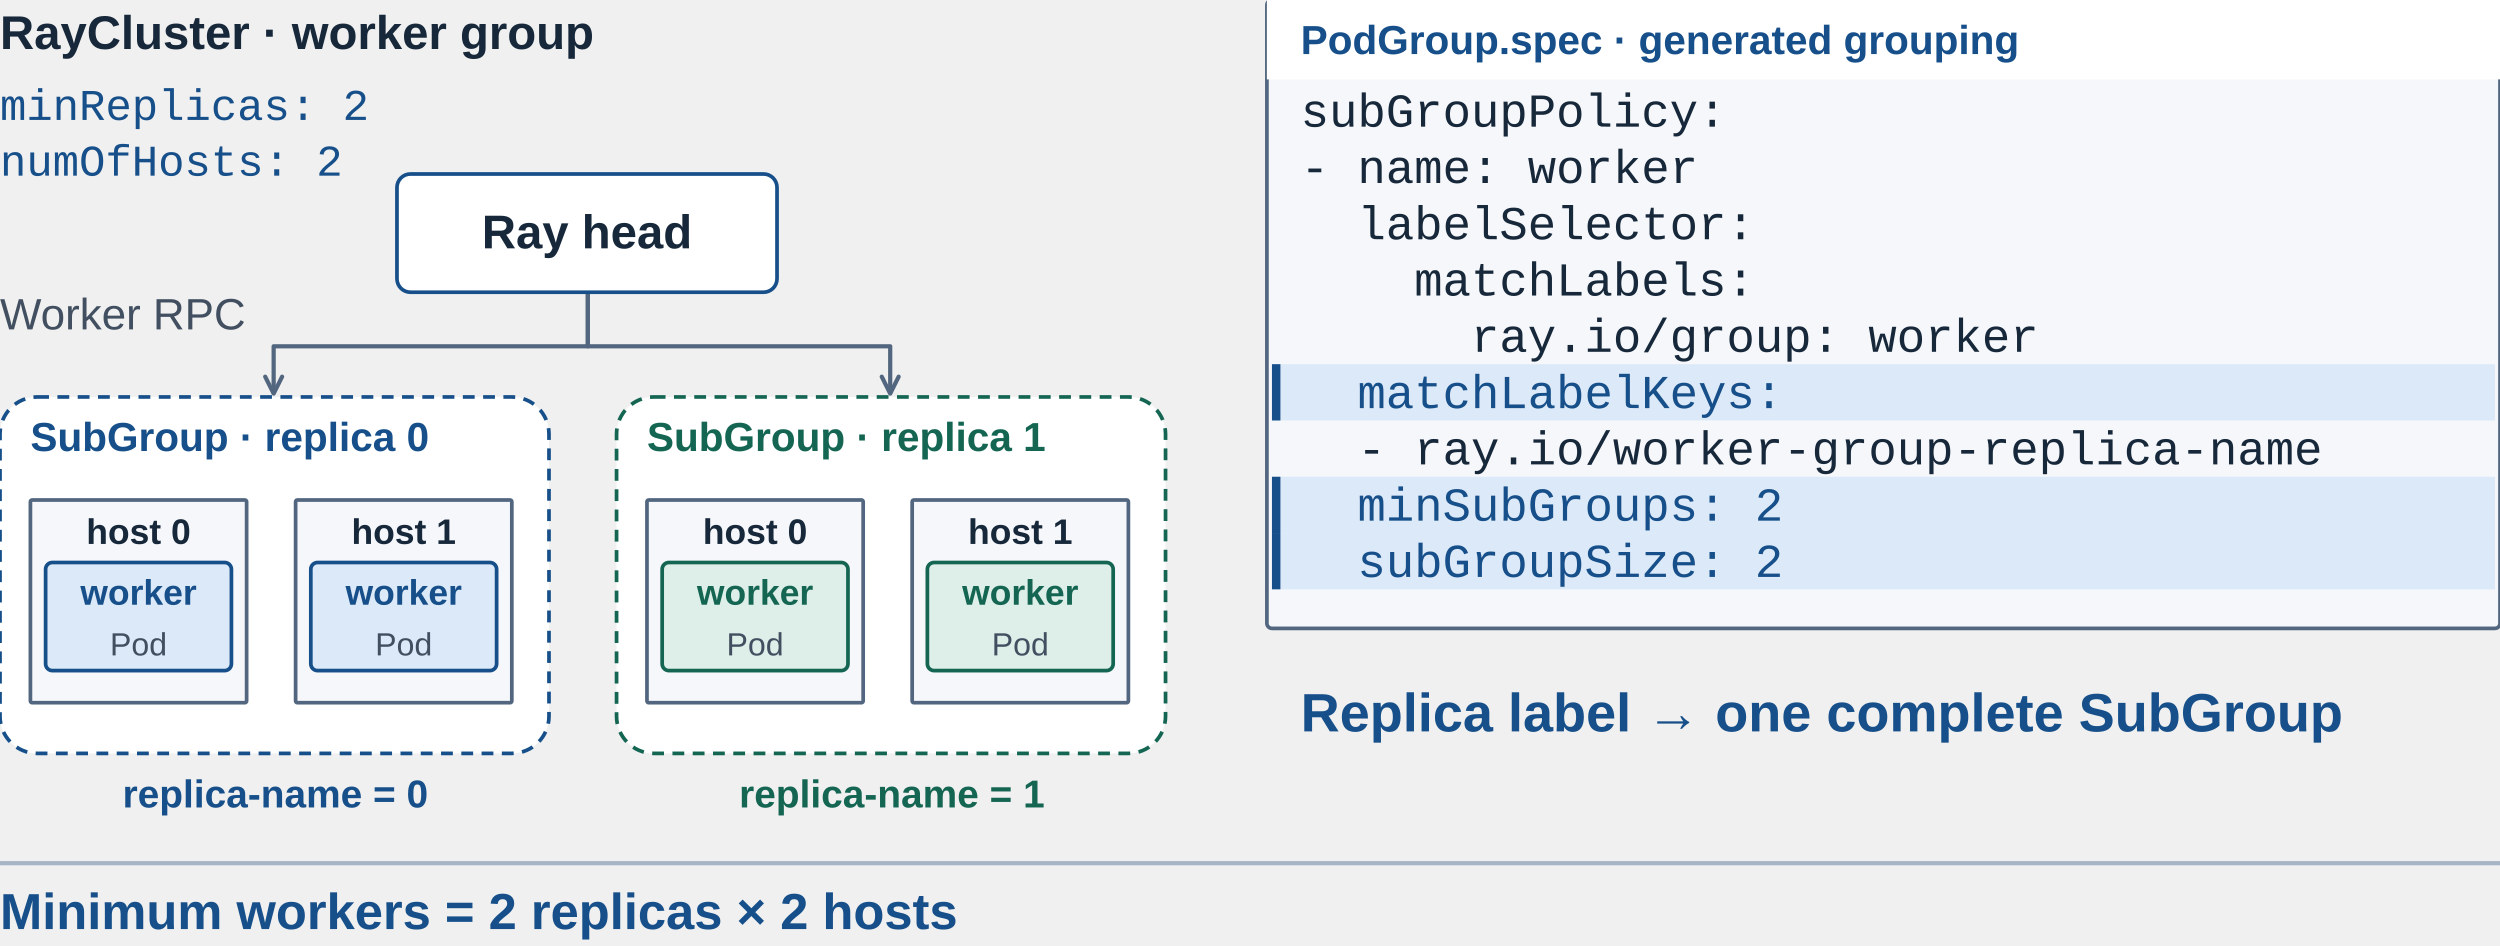
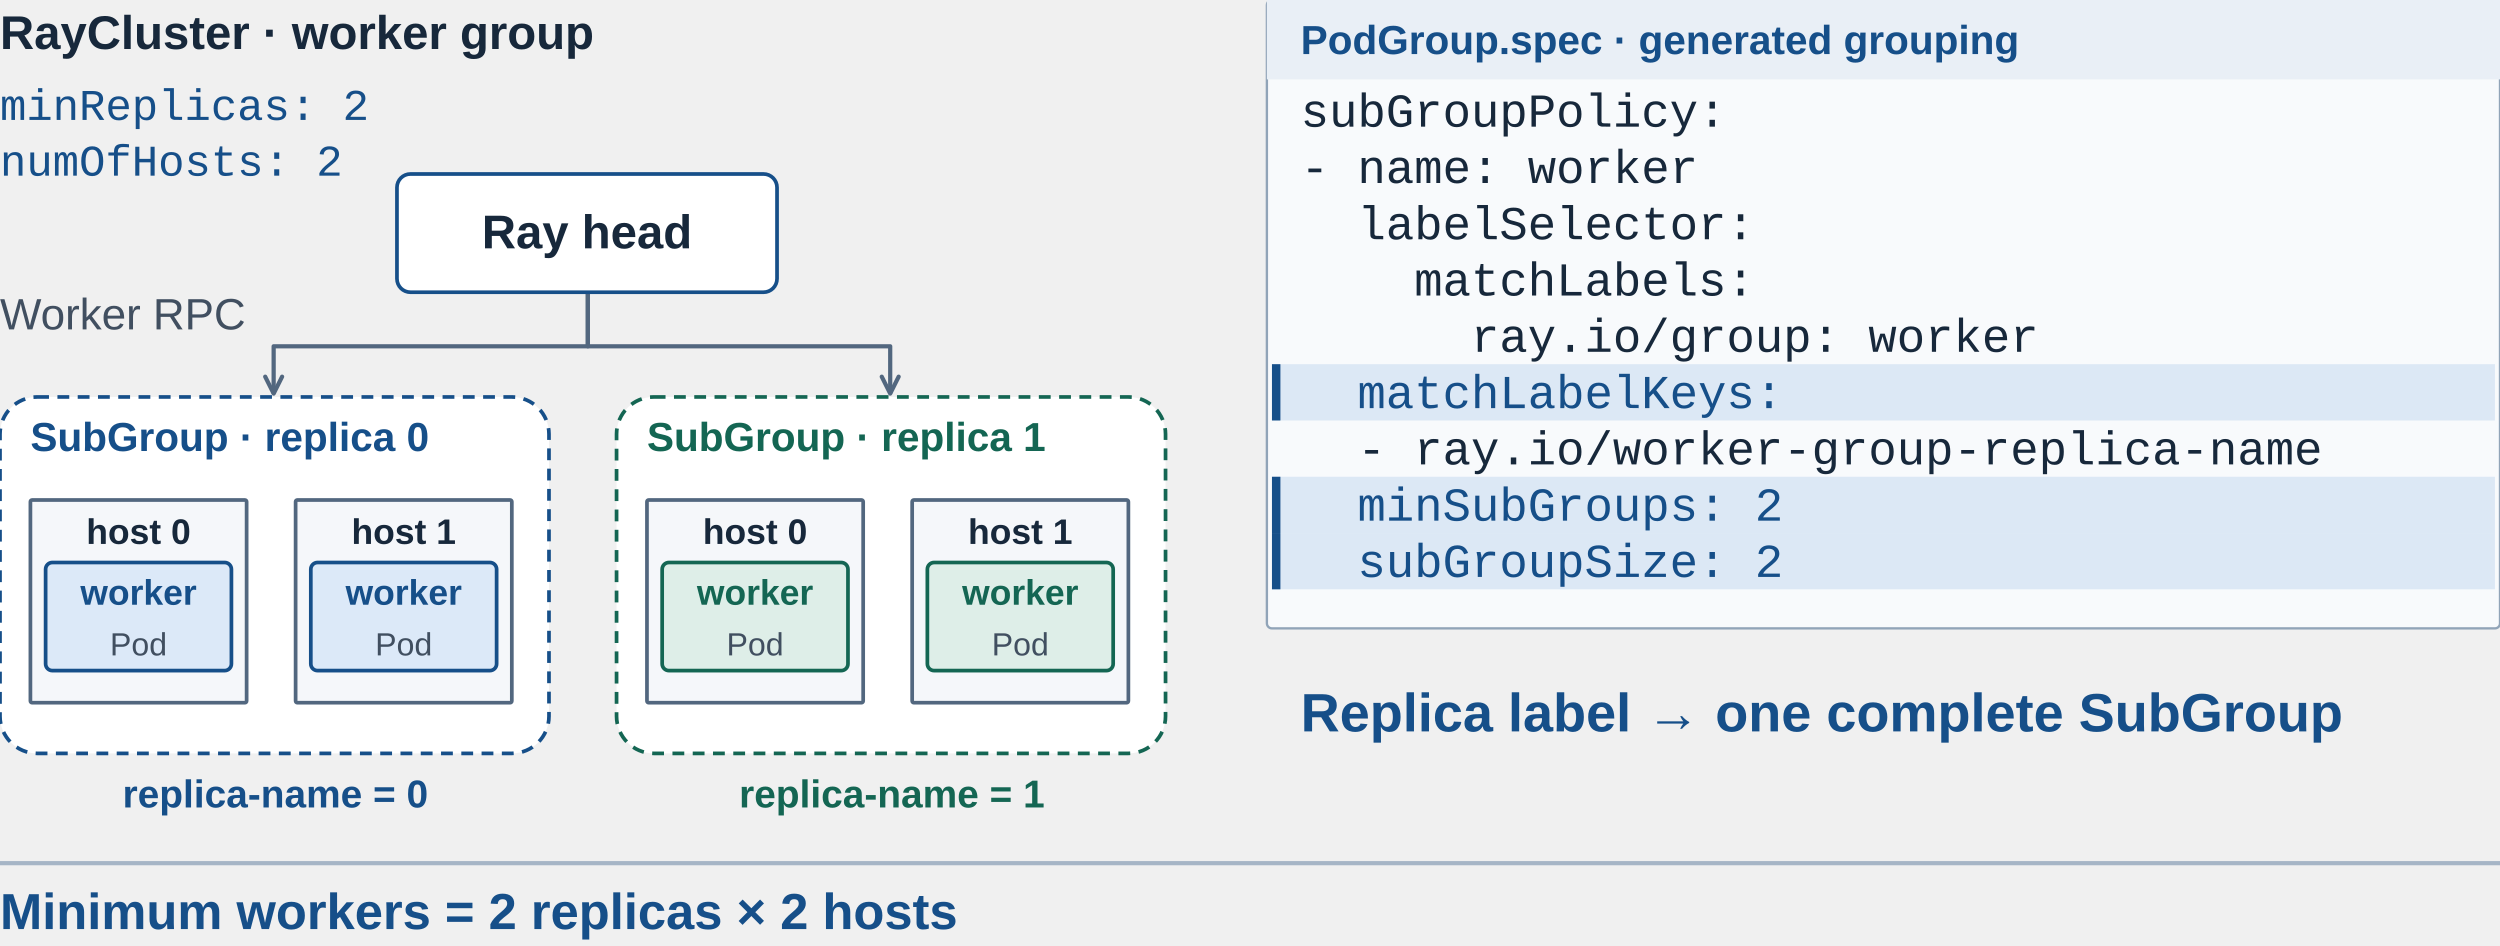
<svg xmlns="http://www.w3.org/2000/svg" width="1480" height="560" viewBox="0 0 1480 560">
  <defs>
    <marker id="arrow-146653" viewBox="0 0 12 12" refX="12" refY="6" markerWidth="12" markerHeight="12" markerUnits="userSpaceOnUse" orient="auto">
      <path d="M0 0 L12 6 L0 12 Z" fill="#146653" />
    </marker>
    <marker id="arrow-164f89" viewBox="0 0 12 12" refX="12" refY="6" markerWidth="12" markerHeight="12" markerUnits="userSpaceOnUse" orient="auto">
      <path d="M0 0 L12 6 L0 12 Z" fill="#164f89" />
    </marker>
    <marker id="arrow-17283b" viewBox="0 0 12 12" refX="12" refY="6" markerWidth="12" markerHeight="12" markerUnits="userSpaceOnUse" orient="auto">
      <path d="M0 0 L12 6 L0 12 Z" fill="#17283b" />
    </marker>
    <marker id="arrow-414f60" viewBox="0 0 12 12" refX="12" refY="6" markerWidth="12" markerHeight="12" markerUnits="userSpaceOnUse" orient="auto">
      <path d="M0 0 L12 6 L0 12 Z" fill="#414f60" />
    </marker>
    <marker id="arrow-52677f" viewBox="0 0 12 12" refX="12" refY="6" markerWidth="12" markerHeight="12" markerUnits="userSpaceOnUse" orient="auto">
      <path d="M0 0 L12 6 L0 12 Z" fill="#52677f" />
    </marker>
    <marker id="arrow-62448d" viewBox="0 0 12 12" refX="12" refY="6" markerWidth="12" markerHeight="12" markerUnits="userSpaceOnUse" orient="auto">
      <path d="M0 0 L12 6 L0 12 Z" fill="#62448d" />
    </marker>
    <marker id="arrow-8b621c" viewBox="0 0 12 12" refX="12" refY="6" markerWidth="12" markerHeight="12" markerUnits="userSpaceOnUse" orient="auto">
      <path d="M0 0 L12 6 L0 12 Z" fill="#8b621c" />
    </marker>
    <marker id="arrow-a6b5c6" viewBox="0 0 12 12" refX="12" refY="6" markerWidth="12" markerHeight="12" markerUnits="userSpaceOnUse" orient="auto">
      <path d="M0 0 L12 6 L0 12 Z" fill="#a6b5c6" />
    </marker>
    <marker id="arrow-c14421" viewBox="0 0 12 12" refX="12" refY="6" markerWidth="12" markerHeight="12" markerUnits="userSpaceOnUse" orient="auto">
      <path d="M0 0 L12 6 L0 12 Z" fill="#c14421" />
    </marker>
    <marker id="arrow-dce5ee" viewBox="0 0 12 12" refX="12" refY="6" markerWidth="12" markerHeight="12" markerUnits="userSpaceOnUse" orient="auto">
      <path d="M0 0 L12 6 L0 12 Z" fill="#dce5ee" />
    </marker>
    <marker id="arrow-dce9f8" viewBox="0 0 12 12" refX="12" refY="6" markerWidth="12" markerHeight="12" markerUnits="userSpaceOnUse" orient="auto">
      <path d="M0 0 L12 6 L0 12 Z" fill="#dce9f8" />
    </marker>
    <marker id="arrow-deeee8" viewBox="0 0 12 12" refX="12" refY="6" markerWidth="12" markerHeight="12" markerUnits="userSpaceOnUse" orient="auto">
      <path d="M0 0 L12 6 L0 12 Z" fill="#deeee8" />
    </marker>
    <marker id="arrow-eae3f3" viewBox="0 0 12 12" refX="12" refY="6" markerWidth="12" markerHeight="12" markerUnits="userSpaceOnUse" orient="auto">
      <path d="M0 0 L12 6 L0 12 Z" fill="#eae3f3" />
    </marker>
    <marker id="arrow-f2f5f9" viewBox="0 0 12 12" refX="12" refY="6" markerWidth="12" markerHeight="12" markerUnits="userSpaceOnUse" orient="auto">
      <path d="M0 0 L12 6 L0 12 Z" fill="#f2f5f9" />
    </marker>
    <marker id="arrow-fff5e2" viewBox="0 0 12 12" refX="12" refY="6" markerWidth="12" markerHeight="12" markerUnits="userSpaceOnUse" orient="auto">
      <path d="M0 0 L12 6 L0 12 Z" fill="#fff5e2" />
    </marker>
    <marker id="arrow-ffffff" viewBox="0 0 12 12" refX="12" refY="6" markerWidth="12" markerHeight="12" markerUnits="userSpaceOnUse" orient="auto">
      <path d="M0 0 L12 6 L0 12 Z" fill="#ffffff" />
    </marker>
  </defs>
  <rect x="0" y="235" width="325" height="211" rx="22" fill="#ffffff" stroke="#164f89" stroke-width="2.2" stroke-dasharray="7 5" />
  <rect x="365" y="235" width="325" height="211" rx="22" fill="#ffffff" stroke="#146653" stroke-width="2.2" stroke-dasharray="7 5" />
  <path d="M348,173 L348,205 L162,205 L162,233" fill="none" stroke="#52677f" stroke-width="2.5" stroke-linejoin="round" />
  <path d="M157.0,223.0 L162,233 L167.0,223.0" fill="none" stroke="#52677f" stroke-width="2.5" stroke-linecap="round" stroke-linejoin="round" />
  <path d="M348,173 L348,205 L527,205 L527,233" fill="none" stroke="#52677f" stroke-width="2.5" stroke-linejoin="round" />
  <path d="M522.0,223.0 L527,233 L532.0,223.0" fill="none" stroke="#52677f" stroke-width="2.5" stroke-linecap="round" stroke-linejoin="round" />
  <path d="M750,47 L1480,47" fill="none" stroke="#164f89" stroke-width="2.5" stroke-linejoin="round" />
  <path d="M0,511 L1480,511" fill="none" stroke="#a6b5c6" stroke-width="2.5" stroke-linejoin="round" />
  <text x="0" y="29" font-family="Liberation Sans, Arial, sans-serif" font-size="28" font-weight="700" fill="#17283b" text-anchor="start">
    <tspan x="0" dy="0">RayCluster · worker group</tspan>
  </text>
  <text x="0" y="71" xml:space="preserve" font-family="Liberation Mono" font-size="26" font-weight="400" fill="#164f89">minReplicas: 2</text>
  <text x="0" y="104" xml:space="preserve" font-family="Liberation Mono" font-size="26" font-weight="400" fill="#164f89">numOfHosts: 2</text>
  <rect x="235" y="103" width="225" height="70" rx="8" fill="#ffffff" stroke="#164f89" stroke-width="2.2" />
  <text x="347.5" y="147" font-family="Liberation Sans, Arial, sans-serif" font-size="28" font-weight="700" fill="#17283b" text-anchor="middle">Ray head</text>
  <text x="18" y="267" font-family="Liberation Sans, Arial, sans-serif" font-size="24" font-weight="700" fill="#164f89" text-anchor="start">
    <tspan x="18" dy="0">SubGroup · replica 0</tspan>
  </text>
  <rect x="18" y="296" width="128" height="120" rx="1" fill="#f5f7fa" stroke="#52677f" stroke-width="2.2" />
  <text x="82.0" y="322" font-family="Liberation Sans, Arial, sans-serif" font-size="21" font-weight="700" fill="#17283b" text-anchor="middle">
    <tspan x="82.0" dy="0">host 0</tspan>
  </text>
  <rect x="27" y="333.0" width="110" height="64.0" rx="4" fill="#dce9f8" stroke="#164f89" stroke-width="2.2" />
  <text x="82.0" y="358.0" font-family="Liberation Sans, Arial, sans-serif" font-size="21" font-weight="700" fill="#164f89" text-anchor="middle">
    <tspan x="82.0" dy="0">worker</tspan>
  </text>
  <text x="82.0" y="388.0" font-family="Liberation Sans, Arial, sans-serif" font-size="19" font-weight="400" fill="#414f60" text-anchor="middle">
    <tspan x="82.0" dy="0">Pod</tspan>
  </text>
  <rect x="175" y="296" width="128" height="120" rx="1" fill="#f5f7fa" stroke="#52677f" stroke-width="2.2" />
  <text x="239.0" y="322" font-family="Liberation Sans, Arial, sans-serif" font-size="21" font-weight="700" fill="#17283b" text-anchor="middle">
    <tspan x="239.0" dy="0">host 1</tspan>
  </text>
  <rect x="184" y="333.0" width="110" height="64.0" rx="4" fill="#dce9f8" stroke="#164f89" stroke-width="2.2" />
  <text x="239.0" y="358.0" font-family="Liberation Sans, Arial, sans-serif" font-size="21" font-weight="700" fill="#164f89" text-anchor="middle">
    <tspan x="239.0" dy="0">worker</tspan>
  </text>
  <text x="239.0" y="388.0" font-family="Liberation Sans, Arial, sans-serif" font-size="19" font-weight="400" fill="#414f60" text-anchor="middle">
    <tspan x="239.0" dy="0">Pod</tspan>
  </text>
  <text x="163" y="478" font-family="Liberation Sans, Arial, sans-serif" font-size="23" font-weight="700" fill="#164f89" text-anchor="middle">
    <tspan x="163" dy="0">replica-name = 0</tspan>
  </text>
  <text x="383" y="267" font-family="Liberation Sans, Arial, sans-serif" font-size="24" font-weight="700" fill="#146653" text-anchor="start">
    <tspan x="383" dy="0">SubGroup · replica 1</tspan>
  </text>
  <rect x="383" y="296" width="128" height="120" rx="1" fill="#f5f7fa" stroke="#52677f" stroke-width="2.2" />
  <text x="447.0" y="322" font-family="Liberation Sans, Arial, sans-serif" font-size="21" font-weight="700" fill="#17283b" text-anchor="middle">
    <tspan x="447.0" dy="0">host 0</tspan>
  </text>
  <rect x="392" y="333.0" width="110" height="64.0" rx="4" fill="#deeee8" stroke="#146653" stroke-width="2.2" />
  <text x="447.0" y="358.0" font-family="Liberation Sans, Arial, sans-serif" font-size="21" font-weight="700" fill="#146653" text-anchor="middle">
    <tspan x="447.0" dy="0">worker</tspan>
  </text>
  <text x="447.0" y="388.0" font-family="Liberation Sans, Arial, sans-serif" font-size="19" font-weight="400" fill="#414f60" text-anchor="middle">
    <tspan x="447.0" dy="0">Pod</tspan>
  </text>
  <rect x="540" y="296" width="128" height="120" rx="1" fill="#f5f7fa" stroke="#52677f" stroke-width="2.2" />
  <text x="604.0" y="322" font-family="Liberation Sans, Arial, sans-serif" font-size="21" font-weight="700" fill="#17283b" text-anchor="middle">
    <tspan x="604.0" dy="0">host 1</tspan>
  </text>
  <rect x="549" y="333.0" width="110" height="64.0" rx="4" fill="#deeee8" stroke="#146653" stroke-width="2.2" />
  <text x="604.0" y="358.0" font-family="Liberation Sans, Arial, sans-serif" font-size="21" font-weight="700" fill="#146653" text-anchor="middle">
    <tspan x="604.0" dy="0">worker</tspan>
  </text>
  <text x="604.0" y="388.0" font-family="Liberation Sans, Arial, sans-serif" font-size="19" font-weight="400" fill="#414f60" text-anchor="middle">
    <tspan x="604.0" dy="0">Pod</tspan>
  </text>
  <text x="528" y="478" font-family="Liberation Sans, Arial, sans-serif" font-size="23" font-weight="700" fill="#146653" text-anchor="middle">
    <tspan x="528" dy="0">replica-name = 1</tspan>
  </text>
  <text x="0" y="195" font-family="Liberation Sans, Arial, sans-serif" font-size="26" font-weight="400" fill="#414f60" text-anchor="start">Worker RPC</text>
-   <rect x="750" y="0" width="730" height="372" rx="3" fill="#f5f7fa" stroke="#52677f" stroke-width="2.2" />
-   <rect x="750" y="0" width="730" height="47" rx="0" fill="#ffffff" stroke="none" stroke-width="2.2" />
+   <rect x="750" y="0" width="730" height="372" rx="3" fill="#f8fafc" stroke="#91a4b8" stroke-width="1.4" />
+   <rect x="750" y="0" width="730" height="47" rx="0" fill="#e9eff6" stroke="none" stroke-width="2.2" />
  <text x="770" y="32" font-family="Liberation Sans, Arial, sans-serif" font-size="24" font-weight="700" fill="#164f89" text-anchor="start">
    <tspan x="770" dy="0">PodGroup.spec · generated grouping</tspan>
  </text>
  <text x="770" y="75.0" xml:space="preserve" font-family="Liberation Mono" font-size="28" font-weight="400" fill="#17283b">subGroupPolicy:</text>
  <text x="770" y="108.32" xml:space="preserve" font-family="Liberation Mono" font-size="28" font-weight="400" fill="#17283b">- name: worker</text>
  <text x="770" y="141.64" xml:space="preserve" font-family="Liberation Mono" font-size="28" font-weight="400" fill="#17283b">  labelSelector:</text>
  <text x="770" y="174.96" xml:space="preserve" font-family="Liberation Mono" font-size="28" font-weight="400" fill="#17283b">    matchLabels:</text>
  <text x="770" y="208.28" xml:space="preserve" font-family="Liberation Mono" font-size="28" font-weight="400" fill="#17283b">      ray.io/group: worker</text>
-   <rect x="753" y="215.6" width="724" height="33.32" rx="0" fill="#dce9f8" stroke="none" stroke-width="2.2" />
+   <rect x="753" y="215.6" width="724" height="33.32" rx="0" fill="#dce8f5" stroke="none" stroke-width="2.2" />
  <rect x="753" y="215.6" width="5" height="33.32" rx="0" fill="#164f89" stroke="none" stroke-width="2.2" />
  <text x="770" y="241.6" xml:space="preserve" font-family="Liberation Mono" font-size="28" font-weight="400" fill="#164f89">  matchLabelKeys:</text>
  <text x="770" y="274.92" xml:space="preserve" font-family="Liberation Mono" font-size="28" font-weight="400" fill="#17283b">  - ray.io/worker-group-replica-name</text>
-   <rect x="753" y="282.24" width="724" height="33.32" rx="0" fill="#dce9f8" stroke="none" stroke-width="2.2" />
+   <rect x="753" y="282.24" width="724" height="33.32" rx="0" fill="#dce8f5" stroke="none" stroke-width="2.2" />
  <rect x="753" y="282.24" width="5" height="33.32" rx="0" fill="#164f89" stroke="none" stroke-width="2.2" />
  <text x="770" y="308.24" xml:space="preserve" font-family="Liberation Mono" font-size="28" font-weight="400" fill="#164f89">  minSubGroups: 2</text>
-   <rect x="753" y="315.56" width="724" height="33.32" rx="0" fill="#dce9f8" stroke="none" stroke-width="2.2" />
+   <rect x="753" y="315.56" width="724" height="33.32" rx="0" fill="#dce8f5" stroke="none" stroke-width="2.2" />
  <rect x="753" y="315.56" width="5" height="33.32" rx="0" fill="#164f89" stroke="none" stroke-width="2.2" />
  <text x="770" y="341.56" xml:space="preserve" font-family="Liberation Mono" font-size="28" font-weight="400" fill="#164f89">  subGroupSize: 2</text>
  <text x="770" y="433" font-family="Liberation Sans, Arial, sans-serif" font-size="32" font-weight="700" fill="#164f89" text-anchor="start">
    <tspan x="770" dy="0">Replica label → one complete SubGroup</tspan>
  </text>
  <text x="0" y="550" font-family="Liberation Sans, Arial, sans-serif" font-size="30" font-weight="700" fill="#164f89" text-anchor="start">
    <tspan x="0" dy="0">Minimum workers = 2 replicas × 2 hosts</tspan>
  </text>
</svg>
